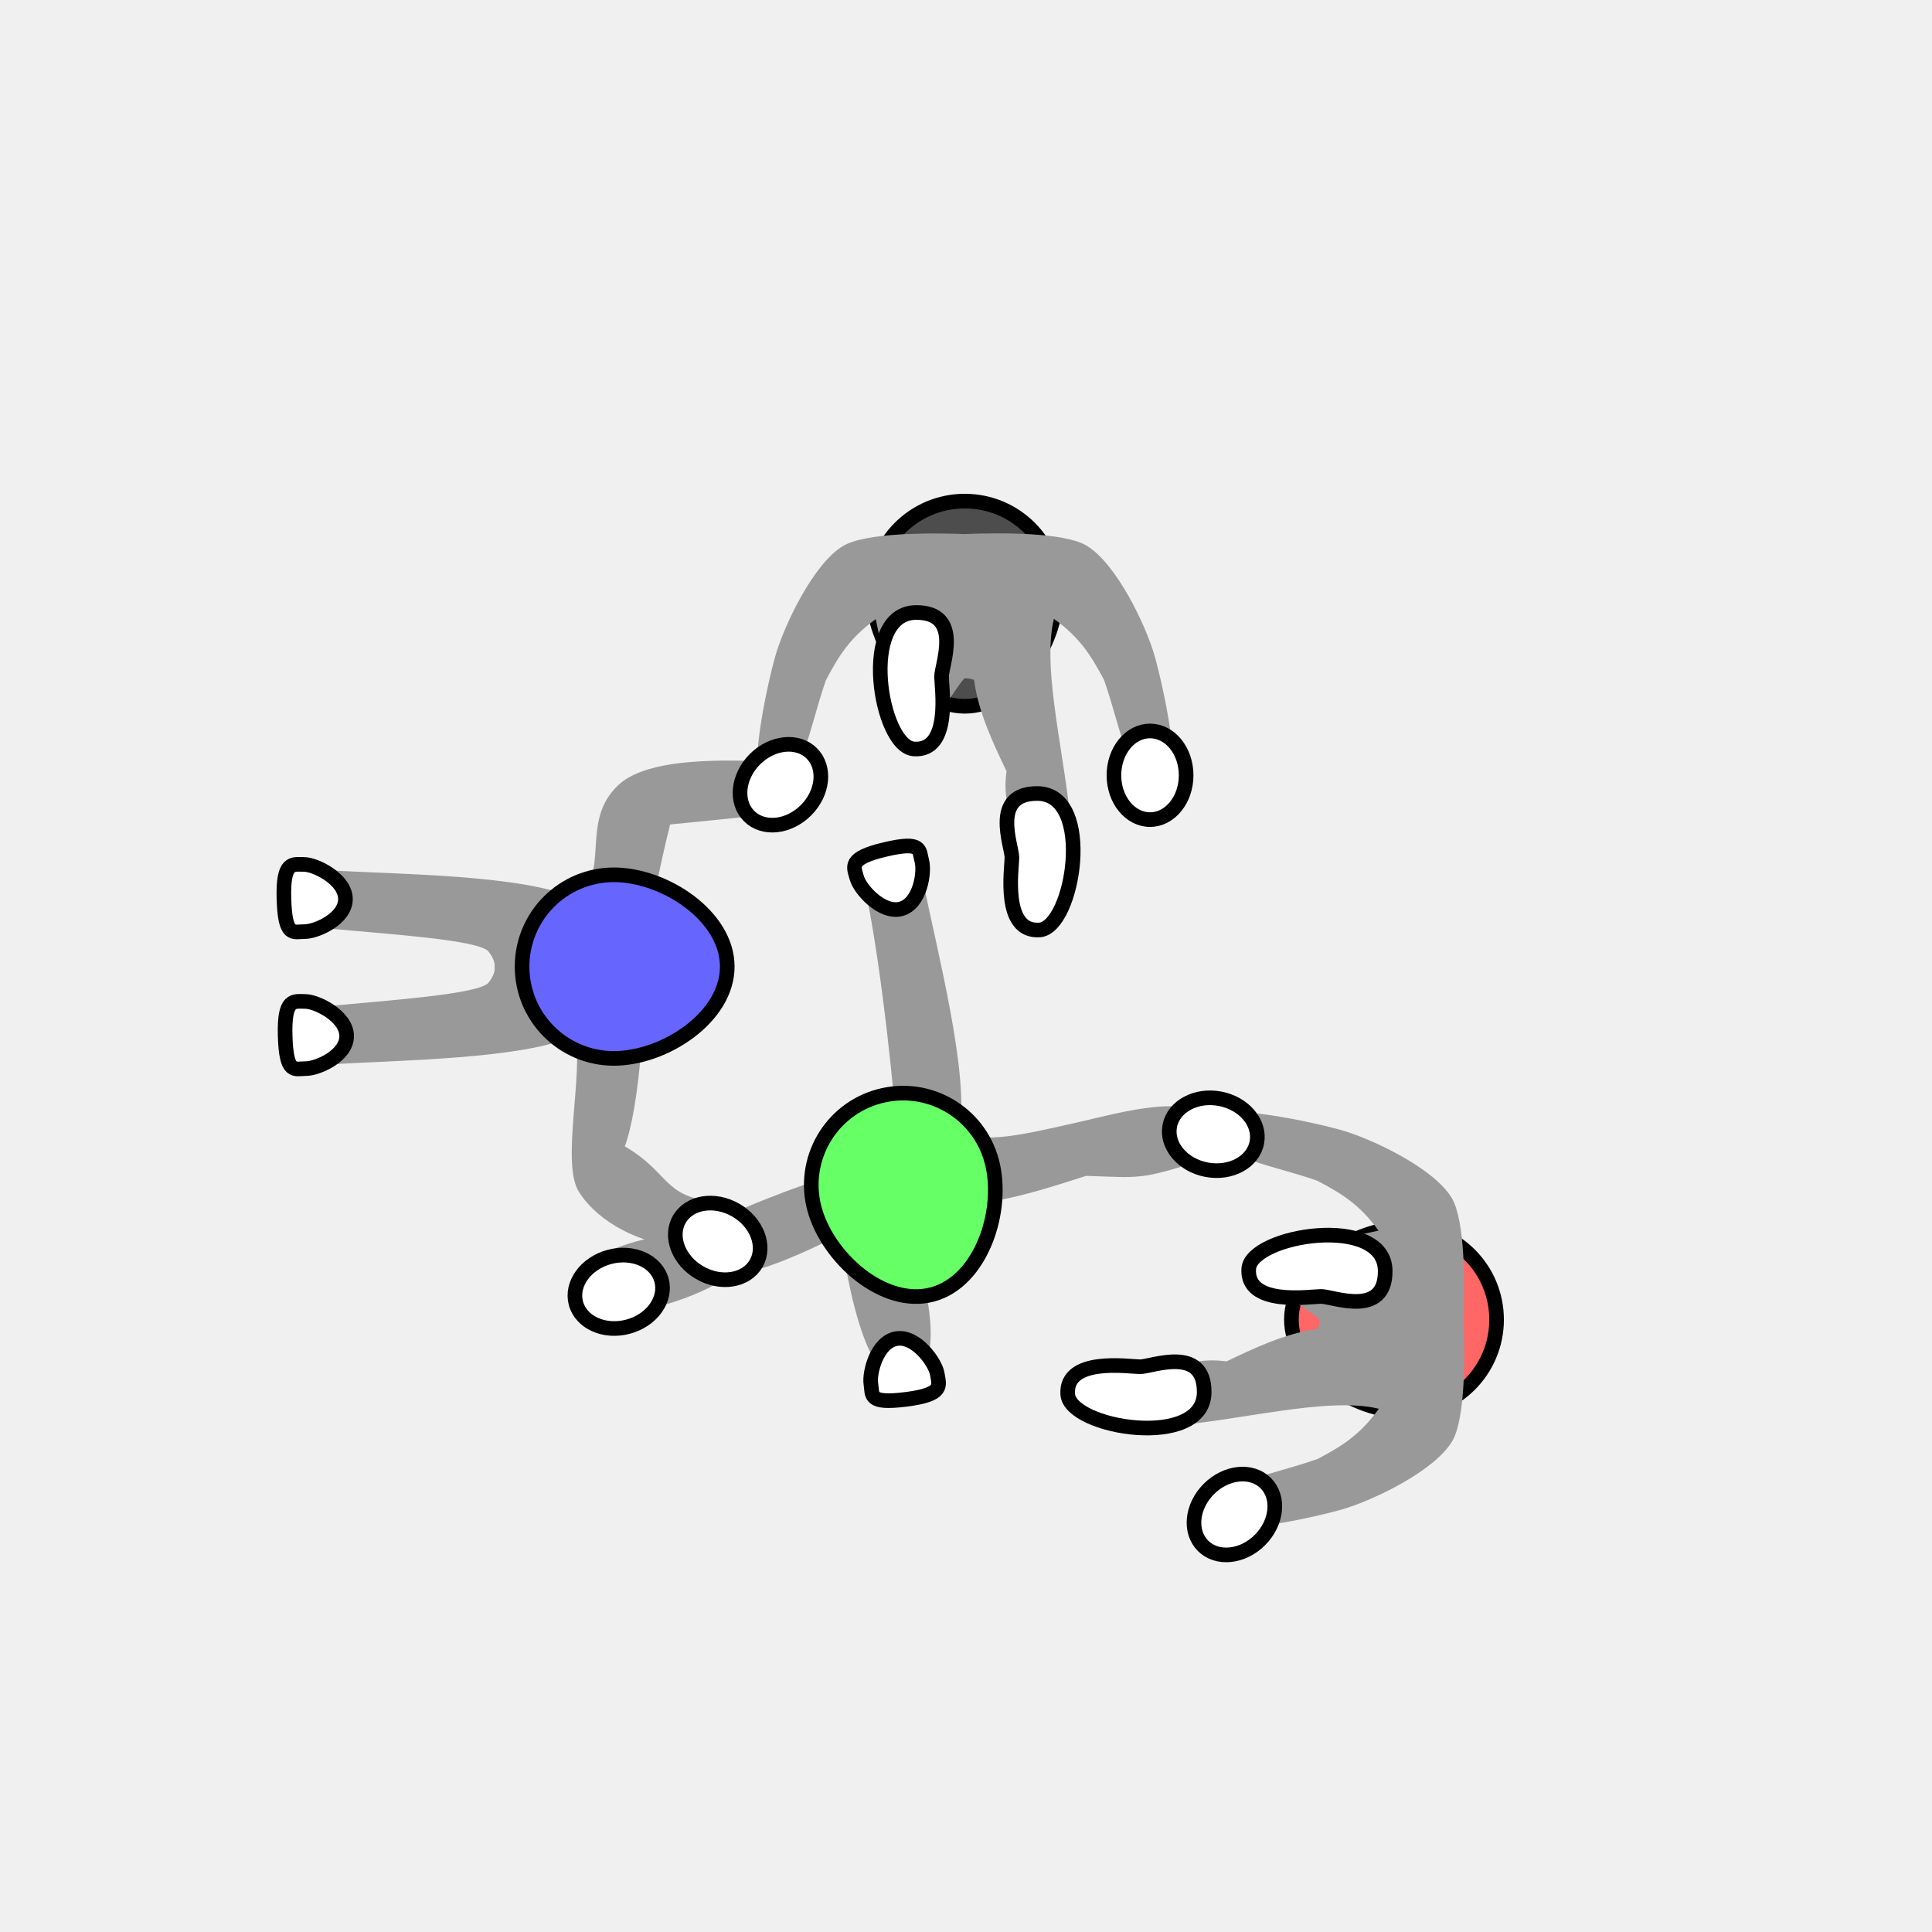
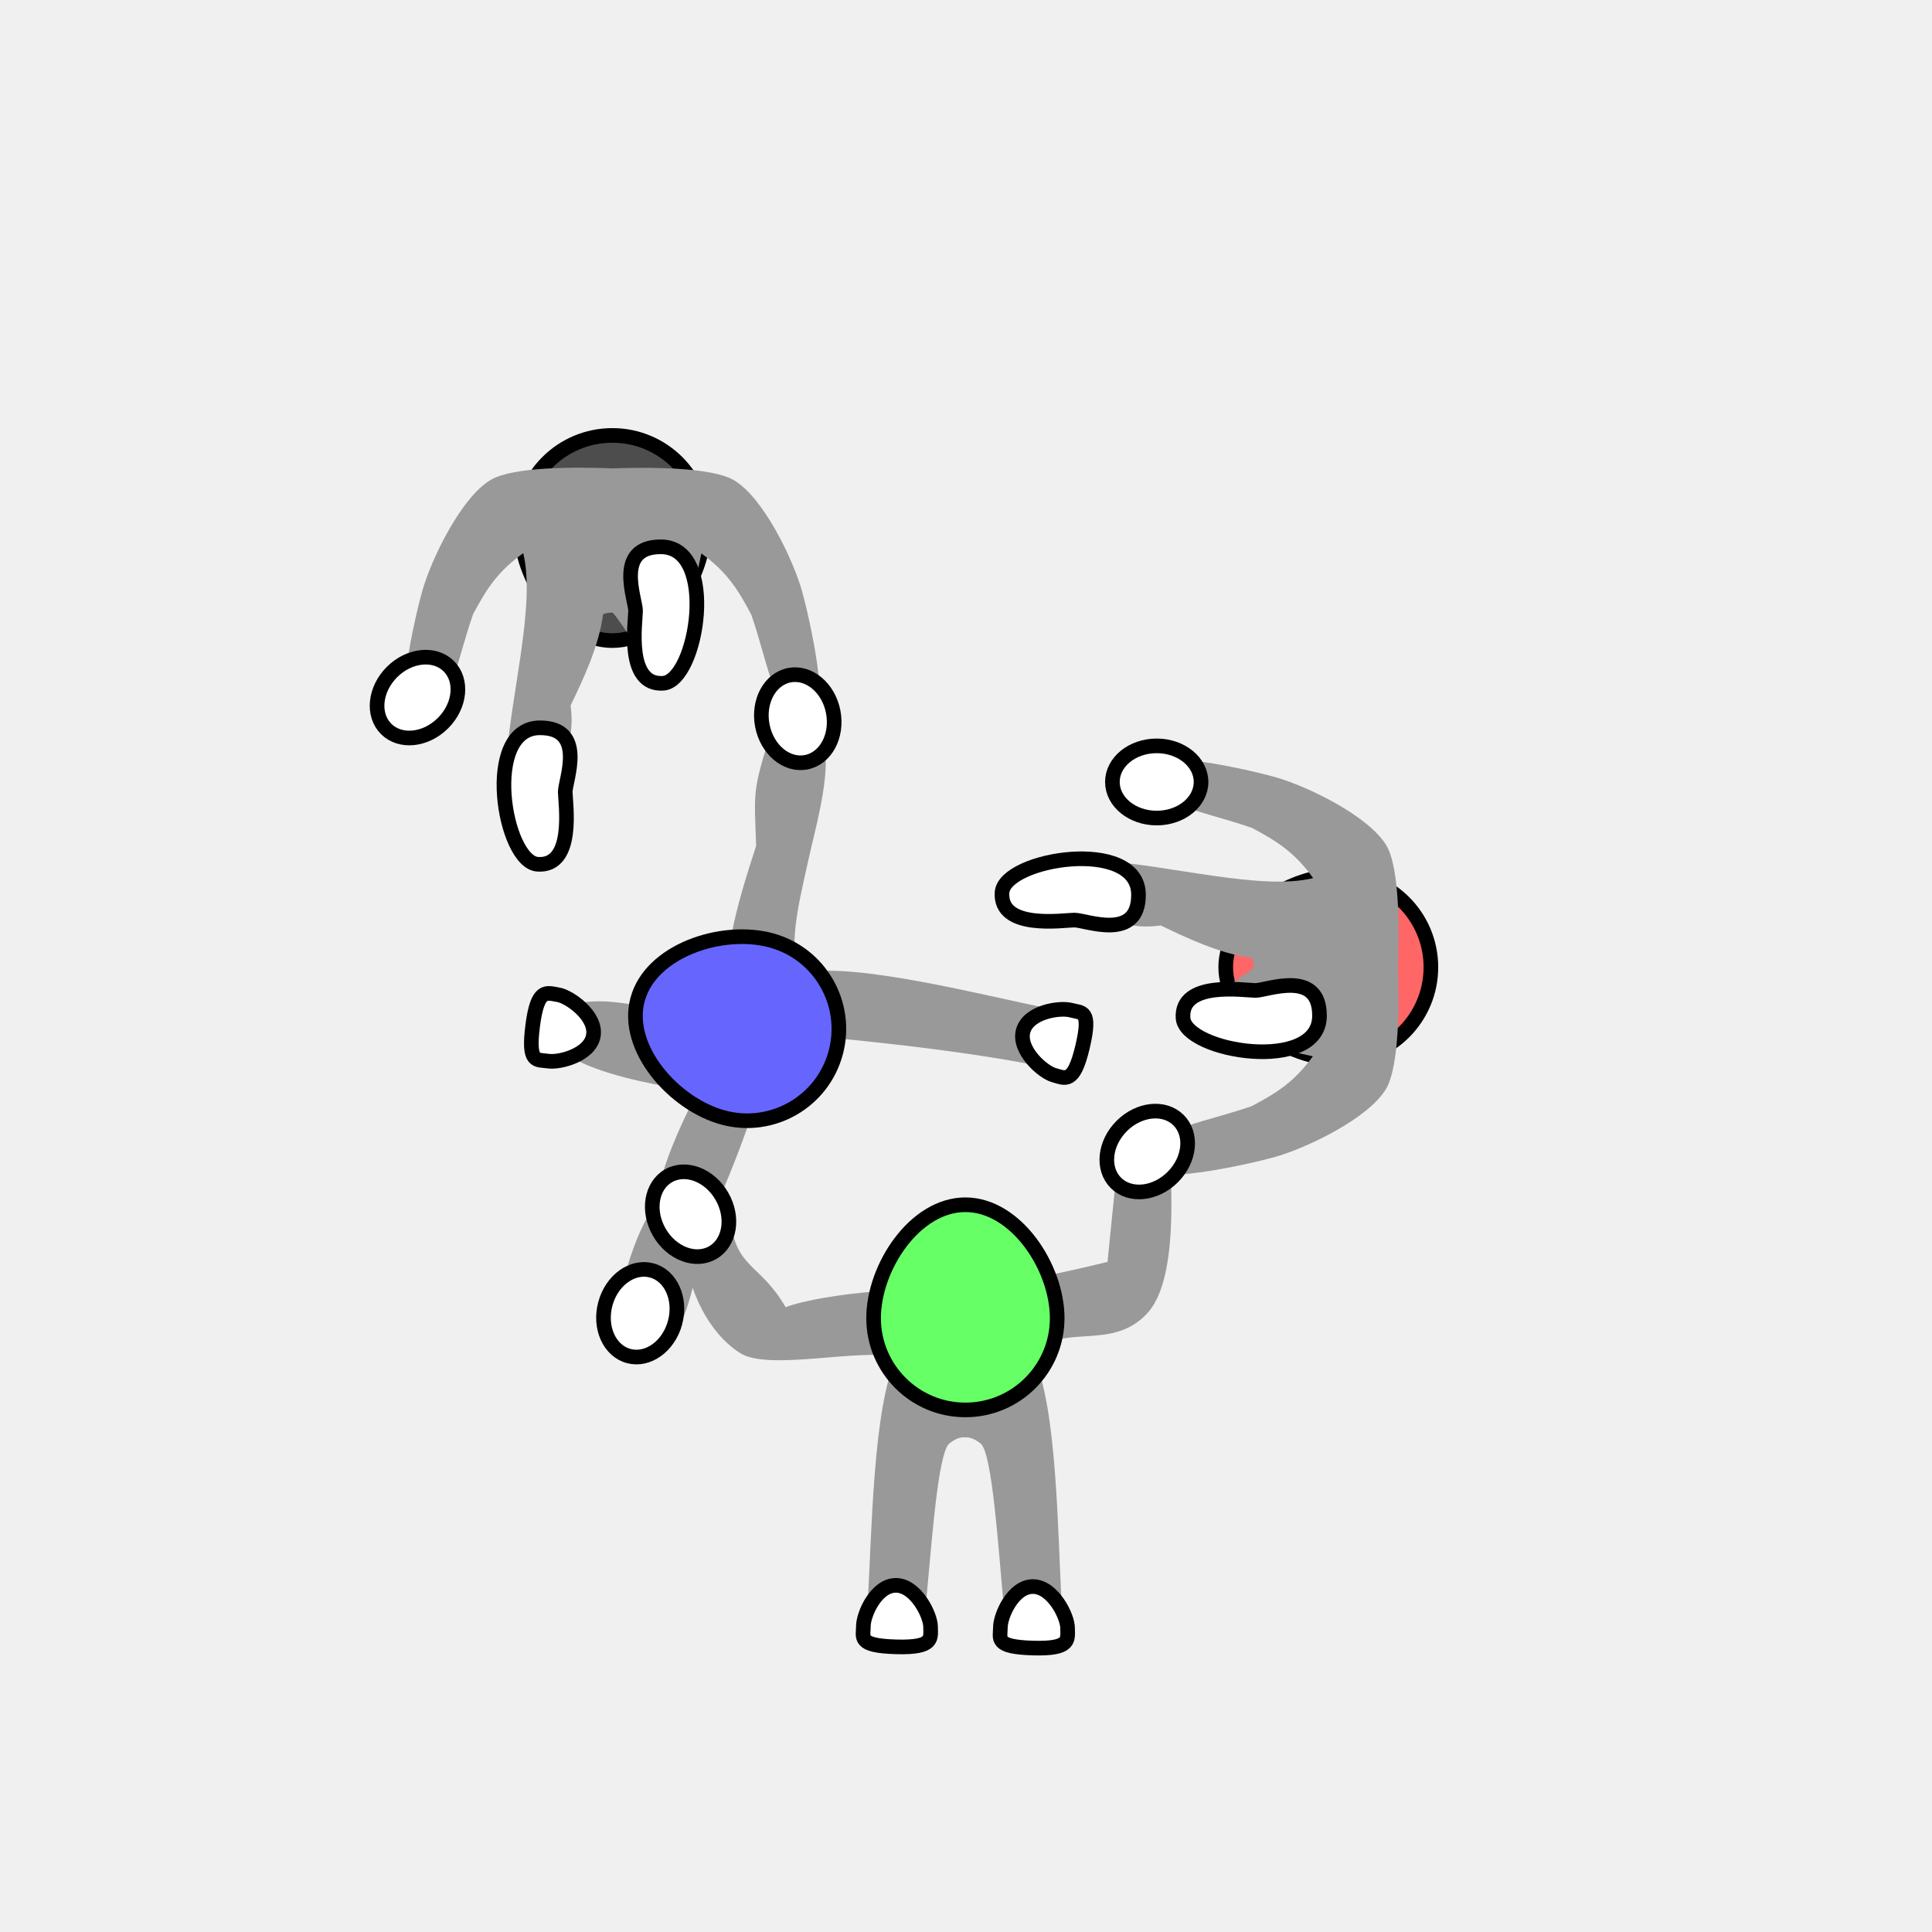
<svg xmlns="http://www.w3.org/2000/svg" width="35mm" height="35mm" viewBox="0 0 35 35" version="1.1" id="svg1" xml:space="preserve">
  <defs id="defs1" />
  <g id="layer1">
-     <path style="fill:#999999;fill-opacity:1;stroke:none;stroke-width:0.265;stroke-dasharray:none;stroke-opacity:1" d="m 5.668,16.274 c -0.004,-0.262 0.082,-0.518 0.262,-0.508 1.252,0.072 3.577,0.081 4.482,0.51 0.679,-0.438 0.068,-1.392 0.799,-2.062 0.594,-0.545 2.217,-0.451 3.285,-0.383 0.082,0.368 0.028,0.421 -0.051,0.867 -0.906,0.101 -2.305,0.238 -2.305,0.238 -0.194,0.768 -0.416,1.915 -0.539,2.578 0.125,0.662 -0.018,2.548 -0.282,3.254 0.8,0.462 0.69,0.903 1.597,1 0.081,0.446 -0.48,0.468 -0.561,0.836 -0.976,-0.113 -1.607,-0.59 -1.871,-1.018 -0.321,-0.521 0.091,-2.149 -0.066,-2.83 C 9.514,19.189 7.187,19.207 5.935,19.284 5.577,19.306 5.589,18.262 5.947,18.227 6.977,18.126 8.691,18.014 8.853,17.799 8.945,17.678 8.969,17.588 8.959,17.52 8.969,17.452 8.944,17.36 8.851,17.239 8.688,17.025 6.975,16.918 5.945,16.821 5.766,16.804 5.672,16.536 5.668,16.274 Z" id="path4-6" />
-     <path id="path1-3" style="fill:#6666ff;fill-opacity:1;stroke:#000000;stroke-width:0.265" d="m 11.121,19.174 c 0.918,0 2.054,-0.744 2.054,-1.663 0,-0.918 -1.136,-1.663 -2.054,-1.663 -0.918,0 -1.663,0.744 -1.663,1.663 0,0.918 0.744,1.663 1.663,1.663 z" />
-     <path id="path1-7-1-1" style="fill:#ffffff;stroke:#000000;stroke-width:0.265;stroke-dasharray:none" d="m 5.52,16.877 c 0.207,0 0.738,-0.228 0.738,-0.589 0,-0.361 -0.542,-0.628 -0.749,-0.628 -0.207,0 -0.386,-0.07 -0.365,0.628 0.021,0.698 0.168,0.589 0.375,0.589 z" />
-     <path id="path1-7-1-9-7" style="fill:#ffffff;stroke:#000000;stroke-width:0.265;stroke-dasharray:none" d="m 5.542,19.359 c 0.207,0 0.738,-0.228 0.738,-0.589 0,-0.361 -0.542,-0.628 -0.749,-0.628 -0.207,0 -0.386,-0.07 -0.365,0.628 0.021,0.698 0.168,0.589 0.375,0.589 z" />
-     <path style="fill:#999999;fill-opacity:1;stroke:none;stroke-width:0.1" d="m 16.316,21.878 c 0,0 1.159,2.866 0.095,3.13 -0.874,0.217 -1.198,-2.789 -1.198,-2.789 z" id="path2" />
-     <path id="path1-7-1-1-6" style="fill:#ffffff;stroke:#000000;stroke-width:0.265;stroke-dasharray:none" d="m 15.777,25.071 c -0.032,-0.205 0.11,-0.765 0.466,-0.821 0.357,-0.056 0.705,0.437 0.737,0.642 0.032,0.205 0.13,0.37 -0.563,0.458 -0.693,0.088 -0.608,-0.074 -0.64,-0.279 z" />
-     <path style="fill:#999999;fill-opacity:1;stroke:none;stroke-width:0.265;stroke-dasharray:none;stroke-opacity:1" d="m 13.044,22.072 c -0.642,0.288 -2.186,0.419 -2.275,0.85 -0.057,0.276 -0.021,0.658 0.442,0.828 0.243,0.089 1.421,-0.206 2.041,-0.665 0.765,-0.013 2.659,-1.043 3.067,-1.39 1.014,0.368 2.302,-0.054 3.357,-0.393 0.977,0.031 0.974,0.078 2.07,-0.276 0.226,-0.514 0.381,-0.352 0.083,-0.763 -0.345,-0.476 -1.683,-0.065 -2.441,0.1 -0.736,0.161 -1.658,0.399 -2.008,0.103 0.184,-0.985 -0.401,-3.237 -0.651,-4.466 -0.071,-0.352 -1.076,-0.07 -1.018,0.285 0.264,1.331 0.487,3.428 0.58,4.756 -0.88,0.032 -2.558,0.724 -3.248,1.033 z" id="path4-6-8" />
-     <ellipse style="fill:#ffffff;fill-opacity:1;stroke:#000000;stroke-width:0.265;stroke-dasharray:none;stroke-opacity:1" id="path1-7-2-9-9-1-3-1" cx="25.506" cy="-4.77" rx="0.654" ry="0.803" transform="rotate(75)" />
-     <path id="path1-3-8" style="fill:#66ff66;fill-opacity:1;stroke:#000000;stroke-width:0.265" d="m 17.966,21.035 c 0.238,0.887 -0.187,2.177 -1.074,2.415 -0.887,0.238 -1.9,-0.667 -2.138,-1.554 -0.238,-0.887 0.289,-1.799 1.176,-2.036 0.887,-0.238 1.799,0.289 2.036,1.176 z" />
-     <path id="path1-7-1-9-7-31" style="fill:#ffffff;stroke:#000000;stroke-width:0.265;stroke-dasharray:none" d="m 16.7,15.599 c 0.054,0.2 -0.029,0.772 -0.378,0.866 -0.349,0.093 -0.747,-0.361 -0.8,-0.561 -0.054,-0.2 -0.168,-0.355 0.512,-0.515 0.68,-0.16 0.612,0.01 0.666,0.21 z" />
-     <path id="path1-3-0-4" style="fill:#4d4d4d;fill-opacity:1;stroke:#000000;stroke-width:0.265" d="m 19.141,10.741 c -10e-7,0.918 -0.744,2.054 -1.663,2.054 -0.918,10e-7 -1.663,-1.136 -1.663,-2.054 1e-6,-0.918 0.744,-1.663 1.663,-1.663 0.918,-1e-6 1.663,0.744 1.663,1.663 z" />
-     <path style="fill:#999999;fill-opacity:1;stroke:none;stroke-width:0.265;stroke-dasharray:none;stroke-opacity:1" d="m 15.865,11.216 c -0.46,0.333 -0.661,0.647 -0.904,1.109 -0.323,0.924 -0.432,1.969 -1.064,1.953 -0.425,-0.011 0.02,-1.934 0.141,-2.367 0.163,-0.583 0.703,-1.709 1.24,-2.023 0.412,-0.241 1.574,-0.236 2.197,-0.213 0.624,-0.025 1.788,-0.035 2.201,0.205 0.538,0.313 1.081,1.435 1.246,2.018 0.122,0.433 0.575,2.357 0.15,2.369 -0.633,0.019 -0.746,-1.029 -1.072,-1.951 -0.245,-0.461 -0.447,-0.774 -0.908,-1.105 -0.23,0.945 0.237,2.597 0.314,3.85 0.022,0.359 -1.02,0.424 -1.055,0.066 -0.05,-0.515 -0.184,-0.627 -0.117,-1.156 -0.217,-0.453 -0.512,-1.061 -0.588,-1.654 -0.059,-0.022 -0.115,-0.03 -0.166,-0.029 -0.051,-9.9e-5 -0.538,0.794 -0.597,0.816 -0.61,0.121 -0.804,-0.891 -1.018,-1.887 z" id="path4-6-3-2-0" />
-     <ellipse style="fill:#ffffff;fill-opacity:1;stroke:#000000;stroke-width:0.265;stroke-dasharray:none;stroke-opacity:1" id="path1-7-2-9-9-1-3-4" cx="20.834" cy="14.045" rx="0.654" ry="0.803" />
-     <path id="path1-7-1-1-4-1" style="fill:#ffffff;stroke:#000000;stroke-width:0.265;stroke-dasharray:none" d="m 16.555,13.568 c 0.683,0.048 0.504,-1.103 0.502,-1.31 -0.002,-0.207 0.396,-1.168 -0.463,-1.162 -1.043,0.007 -0.653,2.428 -0.038,2.472 z" />
-     <path id="path1-7-1-1-4-5-9" style="fill:#ffffff;stroke:#000000;stroke-width:0.265;stroke-dasharray:none" d="m 18.834,16.847 c -0.683,0.048 -0.504,-1.103 -0.502,-1.31 0.002,-0.207 -0.396,-1.168 0.463,-1.162 1.043,0.007 0.653,2.428 0.038,2.472 z" />
-     <ellipse style="fill:#ffffff;fill-opacity:1;stroke:#000000;stroke-width:0.265;stroke-dasharray:none;stroke-opacity:1" id="path1-7-2-9-9-1" cx="-20.05" cy="0.055" rx="0.654" ry="0.803" transform="matrix(-0.7071068,-0.7071068,-0.7071068,0.7071068,0,0)" />
-     <path id="path1-3-0-4-6" style="fill:#ff6666;fill-opacity:1;stroke:#000000;stroke-width:0.265" d="m 25.449,25.57 c -0.918,-1e-6 -2.054,-0.744 -2.054,-1.663 -1e-6,-0.918 1.136,-1.663 2.054,-1.663 0.918,1e-6 1.663,0.744 1.663,1.663 0,0.918 -0.744,1.663 -1.663,1.663 z" />
-     <path style="fill:#999999;fill-opacity:1;stroke:none;stroke-width:0.265;stroke-dasharray:none;stroke-opacity:1" d="m 24.974,22.294 c -0.333,-0.46 -0.647,-0.661 -1.109,-0.904 -0.924,-0.323 -1.969,-0.432 -1.953,-1.064 0.011,-0.425 1.934,0.02 2.367,0.141 0.583,0.163 1.709,0.703 2.023,1.24 0.241,0.412 0.236,1.574 0.213,2.197 0.025,0.624 0.035,1.788 -0.205,2.201 -0.313,0.538 -1.435,1.081 -2.018,1.246 -0.433,0.122 -2.357,0.575 -2.369,0.15 -0.019,-0.633 1.029,-0.746 1.951,-1.072 0.461,-0.245 0.774,-0.447 1.105,-0.908 -0.945,-0.23 -2.597,0.237 -3.85,0.314 -0.359,0.022 -0.424,-1.02 -0.066,-1.055 0.515,-0.05 0.627,-0.184 1.156,-0.117 0.453,-0.217 1.061,-0.512 1.654,-0.588 0.022,-0.059 0.03,-0.115 0.029,-0.166 9.8e-5,-0.051 -0.794,-0.538 -0.816,-0.597 -0.121,-0.61 0.891,-0.804 1.887,-1.018 z" id="path4-6-3-2-0-4" />
-     <ellipse style="fill:#ffffff;fill-opacity:1;stroke:#000000;stroke-width:0.265;stroke-dasharray:none;stroke-opacity:1" id="path1-7-2-9-9-1-3-3" cx="35.213" cy="3.588" rx="0.654" ry="0.803" transform="rotate(45)" />
-     <path id="path1-7-1-1-4-1-0" style="fill:#ffffff;stroke:#000000;stroke-width:0.265;stroke-dasharray:none" d="m 22.622,22.984 c -0.048,0.683 1.103,0.504 1.31,0.502 0.207,-0.002 1.168,0.396 1.162,-0.463 -0.007,-1.043 -2.428,-0.653 -2.472,-0.038 z" />
-     <path id="path1-7-1-1-4-5-9-3" style="fill:#ffffff;stroke:#000000;stroke-width:0.265;stroke-dasharray:none" d="m 19.343,25.262 c -0.048,-0.683 1.103,-0.504 1.31,-0.502 0.207,0.002 1.168,-0.396 1.162,0.463 -0.007,1.043 -2.428,0.653 -2.472,0.038 z" />
-     <ellipse style="fill:#ffffff;fill-opacity:1;stroke:#000000;stroke-width:0.265;stroke-dasharray:none;stroke-opacity:1" id="path1-7-2-9-9-1-3-9-9-8-5-4" cx="16.097" cy="-25.421" rx="0.654" ry="0.803" transform="rotate(100.7281)" />
-     <ellipse style="fill:#ffffff;fill-opacity:1;stroke:#000000;stroke-width:0.265;stroke-dasharray:none;stroke-opacity:1" id="path1-7-2-9-9-1-3-1-6" cx="12.975" cy="-22.505" rx="0.654" ry="0.803" transform="rotate(120)" />
+     <path style="fill:#999999;fill-opacity:1;stroke:none;stroke-width:0.265;stroke-dasharray:none;stroke-opacity:1" d="m 18.726,29.332 c 0.262,0.004 0.518,-0.082 0.508,-0.262 -0.072,-1.252 -0.081,-3.577 -0.51,-4.482 0.438,-0.679 1.392,-0.068 2.062,-0.799 0.545,-0.594 0.451,-2.217 0.383,-3.285 -0.368,-0.082 -0.421,-0.028 -0.867,0.051 -0.101,0.906 -0.238,2.305 -0.238,2.305 -0.768,0.194 -1.915,0.416 -2.578,0.539 -0.662,-0.125 -2.548,0.018 -3.254,0.282 -0.462,-0.8 -0.903,-0.69 -1,-1.597 -0.446,-0.081 -0.468,0.48 -0.836,0.561 0.113,0.976 0.59,1.607 1.018,1.871 0.521,0.321 2.149,-0.091 2.83,0.066 -0.432,0.904 -0.45,3.23 -0.527,4.482 -0.022,0.359 1.022,0.346 1.057,-0.012 0.101,-1.03 0.213,-2.744 0.428,-2.906 0.121,-0.092 0.211,-0.116 0.279,-0.105 0.068,-0.01 0.16,0.015 0.281,0.107 0.214,0.163 0.321,1.876 0.418,2.906 0.017,0.179 0.285,0.273 0.547,0.277 z" id="path4-6" />
+     <path id="path1-3" style="fill:#66ff66;fill-opacity:1;stroke:#000000;stroke-width:0.265" d="m 15.826,23.879 c 0,-0.918 0.744,-2.054 1.663,-2.054 0.918,0 1.663,1.136 1.663,2.054 0,0.918 -0.744,1.663 -1.663,1.663 -0.918,0 -1.663,-0.744 -1.663,-1.663 z" />
+     <path id="path1-7-1-1" style="fill:#ffffff;stroke:#000000;stroke-width:0.265;stroke-dasharray:none" d="m 18.123,29.48 c 0,-0.207 0.228,-0.738 0.589,-0.738 0.361,0 0.628,0.542 0.628,0.749 0,0.207 0.07,0.386 -0.628,0.365 -0.698,-0.021 -0.589,-0.168 -0.589,-0.375 z" />
+     <path id="path1-7-1-9-7" style="fill:#ffffff;stroke:#000000;stroke-width:0.265;stroke-dasharray:none" d="m 15.641,29.458 c 0,-0.207 0.228,-0.738 0.589,-0.738 0.361,0 0.628,0.542 0.628,0.749 0,0.207 0.07,0.386 -0.628,0.365 -0.698,-0.021 -0.589,-0.168 -0.589,-0.375 z" />
+     <path style="fill:#999999;fill-opacity:1;stroke:none;stroke-width:0.1" d="m 13.122,18.684 c 0,0 -2.866,-1.159 -3.13,-0.095 -0.217,0.874 2.789,1.198 2.789,1.198 z" id="path2" />
+     <path id="path1-7-1-1-6" style="fill:#ffffff;stroke:#000000;stroke-width:0.265;stroke-dasharray:none" d="m 9.929,19.223 c 0.205,0.032 0.765,-0.11 0.821,-0.466 0.056,-0.357 -0.437,-0.705 -0.642,-0.737 -0.205,-0.032 -0.37,-0.13 -0.458,0.563 -0.088,0.693 0.074,0.608 0.279,0.64 z" />
+     <path style="fill:#999999;fill-opacity:1;stroke:none;stroke-width:0.265;stroke-dasharray:none;stroke-opacity:1" d="m 12.928,21.956 c -0.288,0.642 -0.419,2.186 -0.85,2.275 -0.276,0.057 -0.658,0.021 -0.828,-0.442 -0.089,-0.243 0.206,-1.421 0.665,-2.041 0.013,-0.765 1.043,-2.659 1.39,-3.067 -0.368,-1.014 0.054,-2.302 0.393,-3.357 -0.031,-0.977 -0.078,-0.974 0.276,-2.07 0.514,-0.226 0.352,-0.381 0.763,-0.083 0.476,0.345 0.065,1.683 -0.1,2.441 -0.161,0.736 -0.399,1.658 -0.103,2.008 0.985,-0.184 3.237,0.401 4.466,0.651 0.352,0.071 0.07,1.076 -0.285,1.018 -1.331,-0.264 -3.428,-0.487 -4.756,-0.58 -0.032,0.88 -0.724,2.558 -1.033,3.248 z" id="path4-6-8" />
+     <ellipse style="fill:#ffffff;fill-opacity:1;stroke:#000000;stroke-width:0.265;stroke-dasharray:none;stroke-opacity:1" id="path1-7-2-9-9-1-3-1" cx="-17.36" cy="19.978" rx="0.654" ry="0.803" transform="matrix(-0.9659258,-0.258819,-0.258819,0.9659258,0,0)" />
+     <path id="path1-3-8" style="fill:#6666ff;fill-opacity:1;stroke:#000000;stroke-width:0.265" d="m 13.965,17.034 c -0.887,-0.238 -2.177,0.187 -2.415,1.074 -0.238,0.887 0.667,1.9 1.554,2.138 0.887,0.238 1.799,-0.289 2.036,-1.176 0.238,-0.887 -0.289,-1.799 -1.176,-2.036 z" />
+     <path id="path1-7-1-9-7-31" style="fill:#ffffff;stroke:#000000;stroke-width:0.265;stroke-dasharray:none" d="m 19.401,18.3 c -0.2,-0.054 -0.772,0.029 -0.866,0.378 -0.093,0.349 0.361,0.747 0.561,0.8 0.2,0.054 0.355,0.168 0.515,-0.512 0.16,-0.68 -0.01,-0.612 -0.21,-0.666 z" />
+     <path id="path1-3-0-4" style="fill:#ff6666;fill-opacity:1;stroke:#000000;stroke-width:0.265" d="m 24.259,15.859 c -0.918,1e-6 -2.054,0.744 -2.054,1.663 -1e-6,0.918 1.136,1.663 2.054,1.663 0.918,-1e-6 1.663,-0.744 1.663,-1.663 10e-7,-0.918 -0.744,-1.663 -1.663,-1.663 z" />
+     <path style="fill:#999999;fill-opacity:1;stroke:none;stroke-width:0.265;stroke-dasharray:none;stroke-opacity:1" d="m 23.784,19.135 c -0.333,0.46 -0.647,0.661 -1.109,0.904 -0.924,0.323 -1.969,0.432 -1.953,1.064 0.011,0.425 1.934,-0.02 2.367,-0.141 0.583,-0.163 1.709,-0.703 2.023,-1.24 0.241,-0.412 0.236,-1.574 0.213,-2.197 0.025,-0.624 0.035,-1.788 -0.205,-2.201 -0.313,-0.538 -1.435,-1.081 -2.018,-1.246 -0.433,-0.122 -2.357,-0.575 -2.369,-0.15 -0.019,0.633 1.029,0.746 1.951,1.072 0.461,0.245 0.774,0.447 1.105,0.908 -0.945,0.23 -2.597,-0.237 -3.85,-0.314 -0.359,-0.022 -0.424,1.02 -0.066,1.055 0.515,0.05 0.627,0.184 1.156,0.117 0.453,0.217 1.061,0.512 1.654,0.588 0.022,0.059 0.03,0.115 0.029,0.166 9.9e-5,0.051 -0.794,0.538 -0.816,0.597 -0.121,0.61 0.891,0.804 1.887,1.018 z" id="path4-6-3-2-0" />
+     <ellipse style="fill:#ffffff;fill-opacity:1;stroke:#000000;stroke-width:0.265;stroke-dasharray:none;stroke-opacity:1" id="path1-7-2-9-9-1-3-4" cx="-14.166" cy="-20.955" rx="0.654" ry="0.803" transform="matrix(0,-1,-1,0,0,0)" />
+     <path id="path1-7-1-1-4-1" style="fill:#ffffff;stroke:#000000;stroke-width:0.265;stroke-dasharray:none" d="m 21.432,18.445 c -0.048,-0.683 1.103,-0.504 1.31,-0.502 0.207,0.002 1.168,-0.396 1.162,0.463 -0.007,1.043 -2.428,0.653 -2.472,0.038 z" />
+     <path id="path1-7-1-1-4-5-9" style="fill:#ffffff;stroke:#000000;stroke-width:0.265;stroke-dasharray:none" d="m 18.153,16.166 c -0.048,0.683 1.103,0.504 1.31,0.502 0.207,-0.002 1.168,0.396 1.162,-0.463 -0.007,-1.043 -2.428,-0.653 -2.472,-0.038 z" />
+     <ellipse style="fill:#ffffff;fill-opacity:1;stroke:#000000;stroke-width:0.265;stroke-dasharray:none;stroke-opacity:1" id="path1-7-2-9-9-1" cx="29.447" cy="0.055" rx="0.654" ry="0.803" transform="rotate(45)" />
+     <path id="path1-3-0-4-6" style="fill:#4d4d4d;fill-opacity:1;stroke:#000000;stroke-width:0.265" d="m 9.43,9.551 c 7e-7,0.918 0.744,2.054 1.663,2.054 0.918,10e-7 1.663,-1.136 1.663,-2.054 -10e-7,-0.918 -0.744,-1.663 -1.663,-1.663 -0.918,-5e-7 -1.663,0.744 -1.663,1.663 z" />
+     <path style="fill:#999999;fill-opacity:1;stroke:none;stroke-width:0.265;stroke-dasharray:none;stroke-opacity:1" d="m 12.706,10.026 c 0.46,0.333 0.661,0.647 0.904,1.109 0.323,0.924 0.432,1.969 1.064,1.953 0.425,-0.011 -0.02,-1.934 -0.141,-2.367 C 14.371,10.138 13.831,9.013 13.294,8.698 12.882,8.457 11.72,8.463 11.097,8.485 10.473,8.46 9.308,8.45 8.896,8.69 8.357,9.003 7.814,10.125 7.649,10.708 c -0.122,0.433 -0.575,2.357 -0.15,2.369 0.633,0.019 0.746,-1.029 1.072,-1.951 0.245,-0.461 0.447,-0.774 0.908,-1.105 0.23,0.945 -0.237,2.597 -0.314,3.85 -0.022,0.359 1.02,0.424 1.055,0.066 0.05,-0.515 0.184,-0.627 0.117,-1.156 0.217,-0.453 0.512,-1.061 0.588,-1.654 0.059,-0.022 0.115,-0.03 0.166,-0.029 0.051,-9.8e-5 0.538,0.794 0.597,0.816 0.61,0.121 0.804,-0.891 1.018,-1.887 z" id="path4-6-3-2-0-4" />
+     <ellipse style="fill:#ffffff;fill-opacity:1;stroke:#000000;stroke-width:0.265;stroke-dasharray:none;stroke-opacity:1" id="path1-7-2-9-9-1-3-3" cx="-14.284" cy="3.588" rx="0.654" ry="0.803" transform="matrix(-0.7071068,-0.7071068,-0.7071068,0.7071068,0,0)" />
+     <path id="path1-7-1-1-4-1-0" style="fill:#ffffff;stroke:#000000;stroke-width:0.265;stroke-dasharray:none" d="m 12.016,12.378 c -0.683,0.048 -0.504,-1.103 -0.502,-1.31 0.002,-0.207 -0.396,-1.168 0.463,-1.162 1.043,0.007 0.653,2.428 0.038,2.472 z" />
+     <path id="path1-7-1-1-4-5-9-3" style="fill:#ffffff;stroke:#000000;stroke-width:0.265;stroke-dasharray:none" d="m 9.738,15.657 c 0.683,0.048 0.504,-1.103 0.502,-1.31 -0.002,-0.207 0.396,-1.168 -0.463,-1.162 -1.043,0.007 -0.653,2.428 -0.038,2.472 z" />
+     <ellipse style="fill:#ffffff;fill-opacity:1;stroke:#000000;stroke-width:0.265;stroke-dasharray:none;stroke-opacity:1" id="path1-7-2-9-9-1-3-9-9-8-5-4" cx="-11.776" cy="15.483" rx="0.654" ry="0.803" transform="matrix(-0.9825217,0.1861482,0.1861482,0.9825217,0,0)" />
+     <ellipse style="fill:#ffffff;fill-opacity:1;stroke:#000000;stroke-width:0.265;stroke-dasharray:none;stroke-opacity:1" id="path1-7-2-9-9-1-3-1-6" cx="0.164" cy="25.305" rx="0.654" ry="0.803" transform="matrix(-0.8660254,0.5,0.5,0.8660254,0,0)" />
  </g>
</svg>
